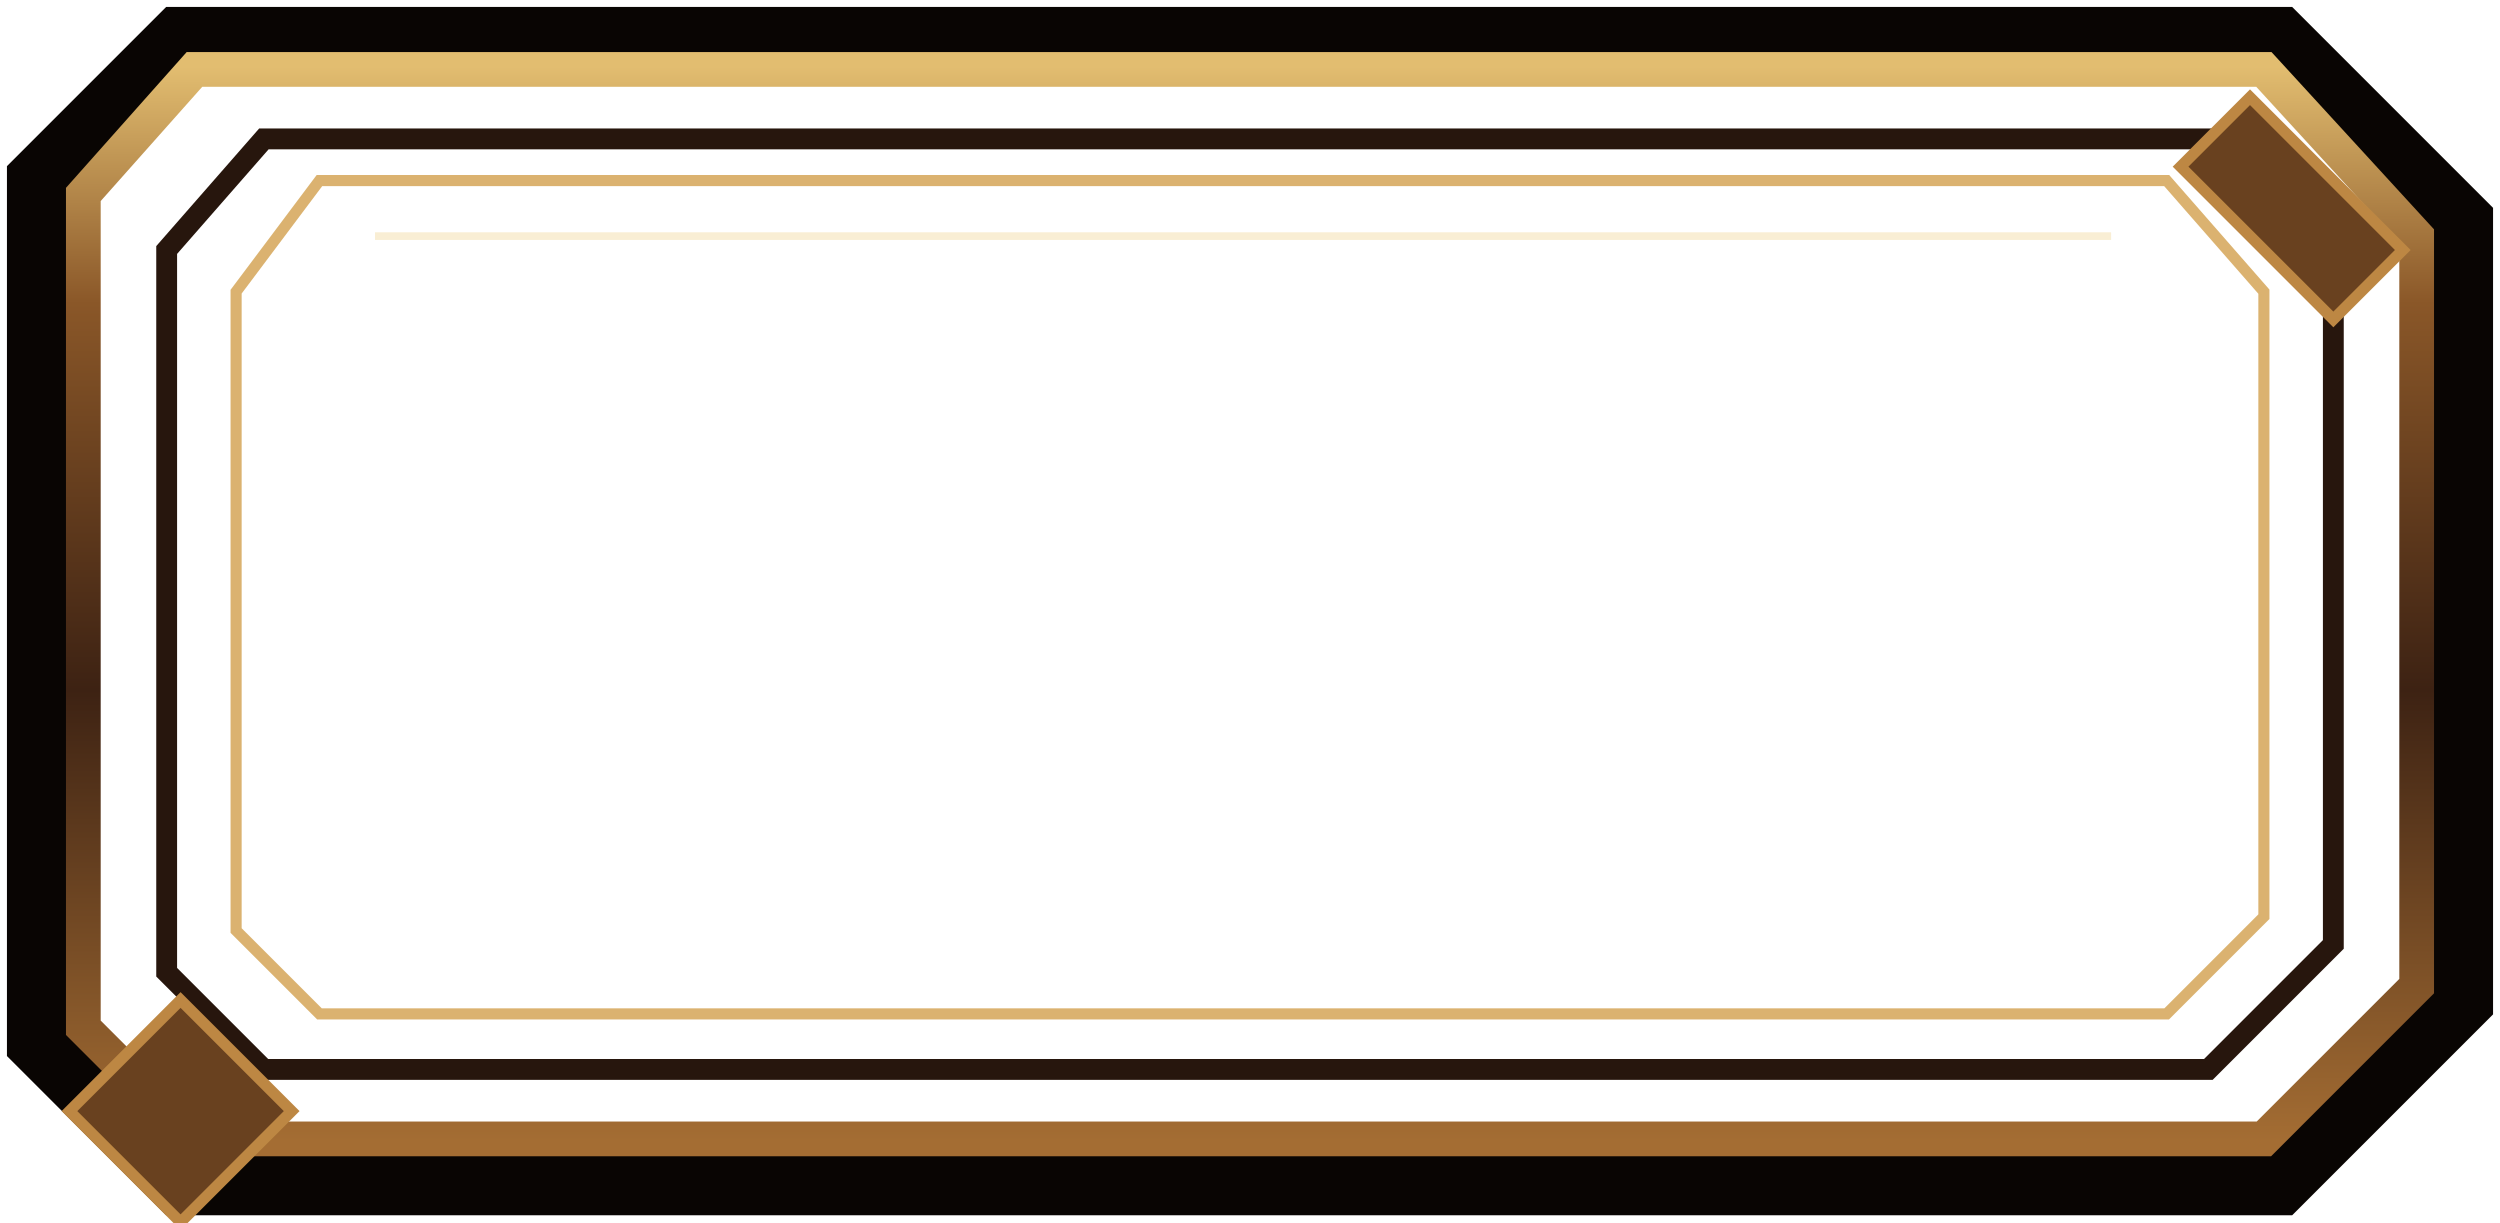
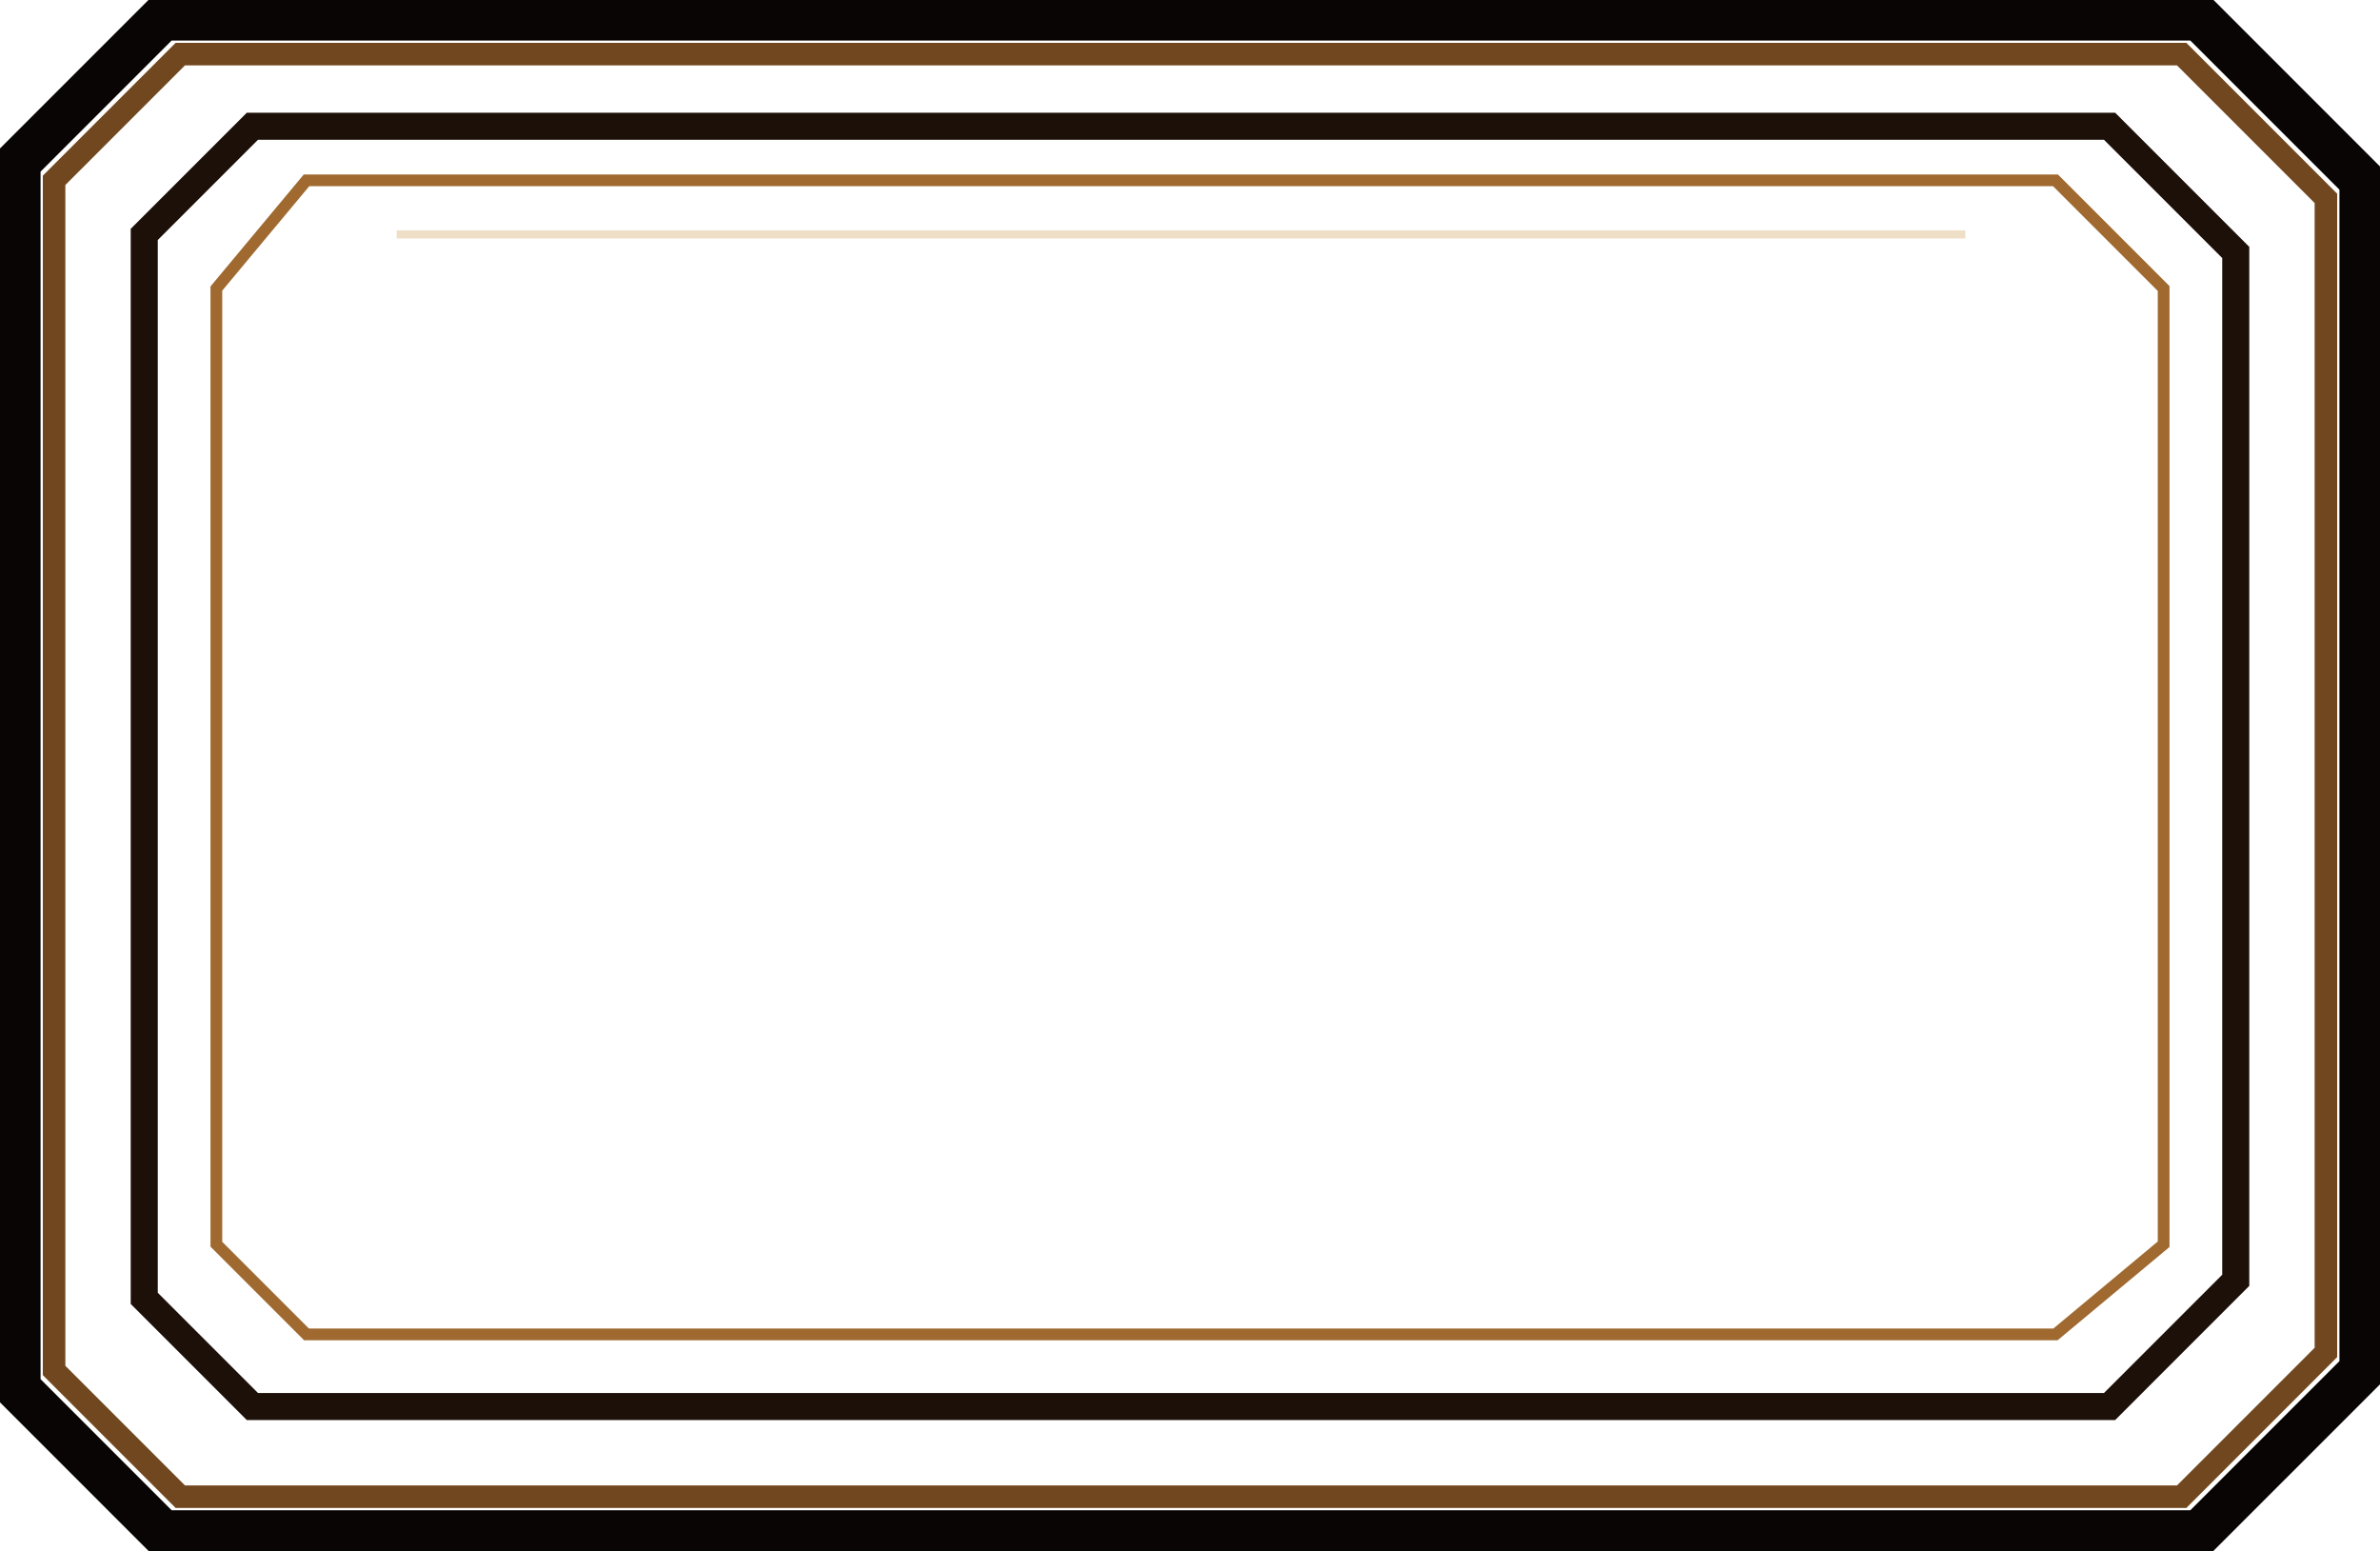
- <svg xmlns="http://www.w3.org/2000/svg" viewBox="0 0 180 88" fill="none" preserveAspectRatio="none">
-   <defs>
-     <linearGradient id="edge" x1="0" y1="0" x2="0" y2="1">
-       <stop stop-color="#e2bd70" />
-       <stop offset=".22" stop-color="#8a5728" />
-       <stop offset=".58" stop-color="#3d2213" />
-       <stop offset="1" stop-color="#a46d33" />
-     </linearGradient>
-   </defs>
-   <path d="M13 3h151l13 13v56l-13 13H13L3 75V13L13 3Z" stroke="#090503" stroke-width="5" />
-   <path d="M14 5h149l11 12v54l-11 11H14L6 74V14l8-9Z" stroke="url(#edge)" stroke-width="2.5" />
-   <path d="M19 10h140l9 9v49l-9 9H19l-7-7V18l7-8Z" stroke="#27160d" stroke-width="1.5" />
-   <path d="M23 13h133l7 8v45l-7 7H23l-6-6V21l6-8Z" stroke="#d7aa60" stroke-width=".8" opacity=".9" />
-   <path d="M27 17h125" stroke="#f0d28d" stroke-width=".55" opacity=".38" />
-   <path d="M162 7l11 11-5 5-11-11 5-5ZM13 72l8 8-8 8-8-8 8-8Z" fill="#69411f" stroke="#bd8743" stroke-width=".8" />
+ <svg xmlns="http://www.w3.org/2000/svg" viewBox="0 0 132 86" fill="none">
+   <path d="M9 1h113l9 9v66l-9 9H9L1 77V9L9 1Z" stroke="#090504" stroke-width="2.5" />
+   <path d="M10 3h111l8 8v64l-8 8H10l-7-7V10l7-7Z" stroke="#71471f" stroke-width="1.25" />
+   <path d="M14 7h103l7 7v57l-7 7H14l-6-6V13l6-6Z" stroke="#1c1009" stroke-width="1.5" />
+   <path d="M17 10h97l6 6v53l-6 5H17l-5-5V16l5-6Z" stroke="#9f6930" stroke-width=".65" />
+   <path d="M22 13h87" stroke="#d0a45c" stroke-width=".45" opacity=".35" />
</svg>
